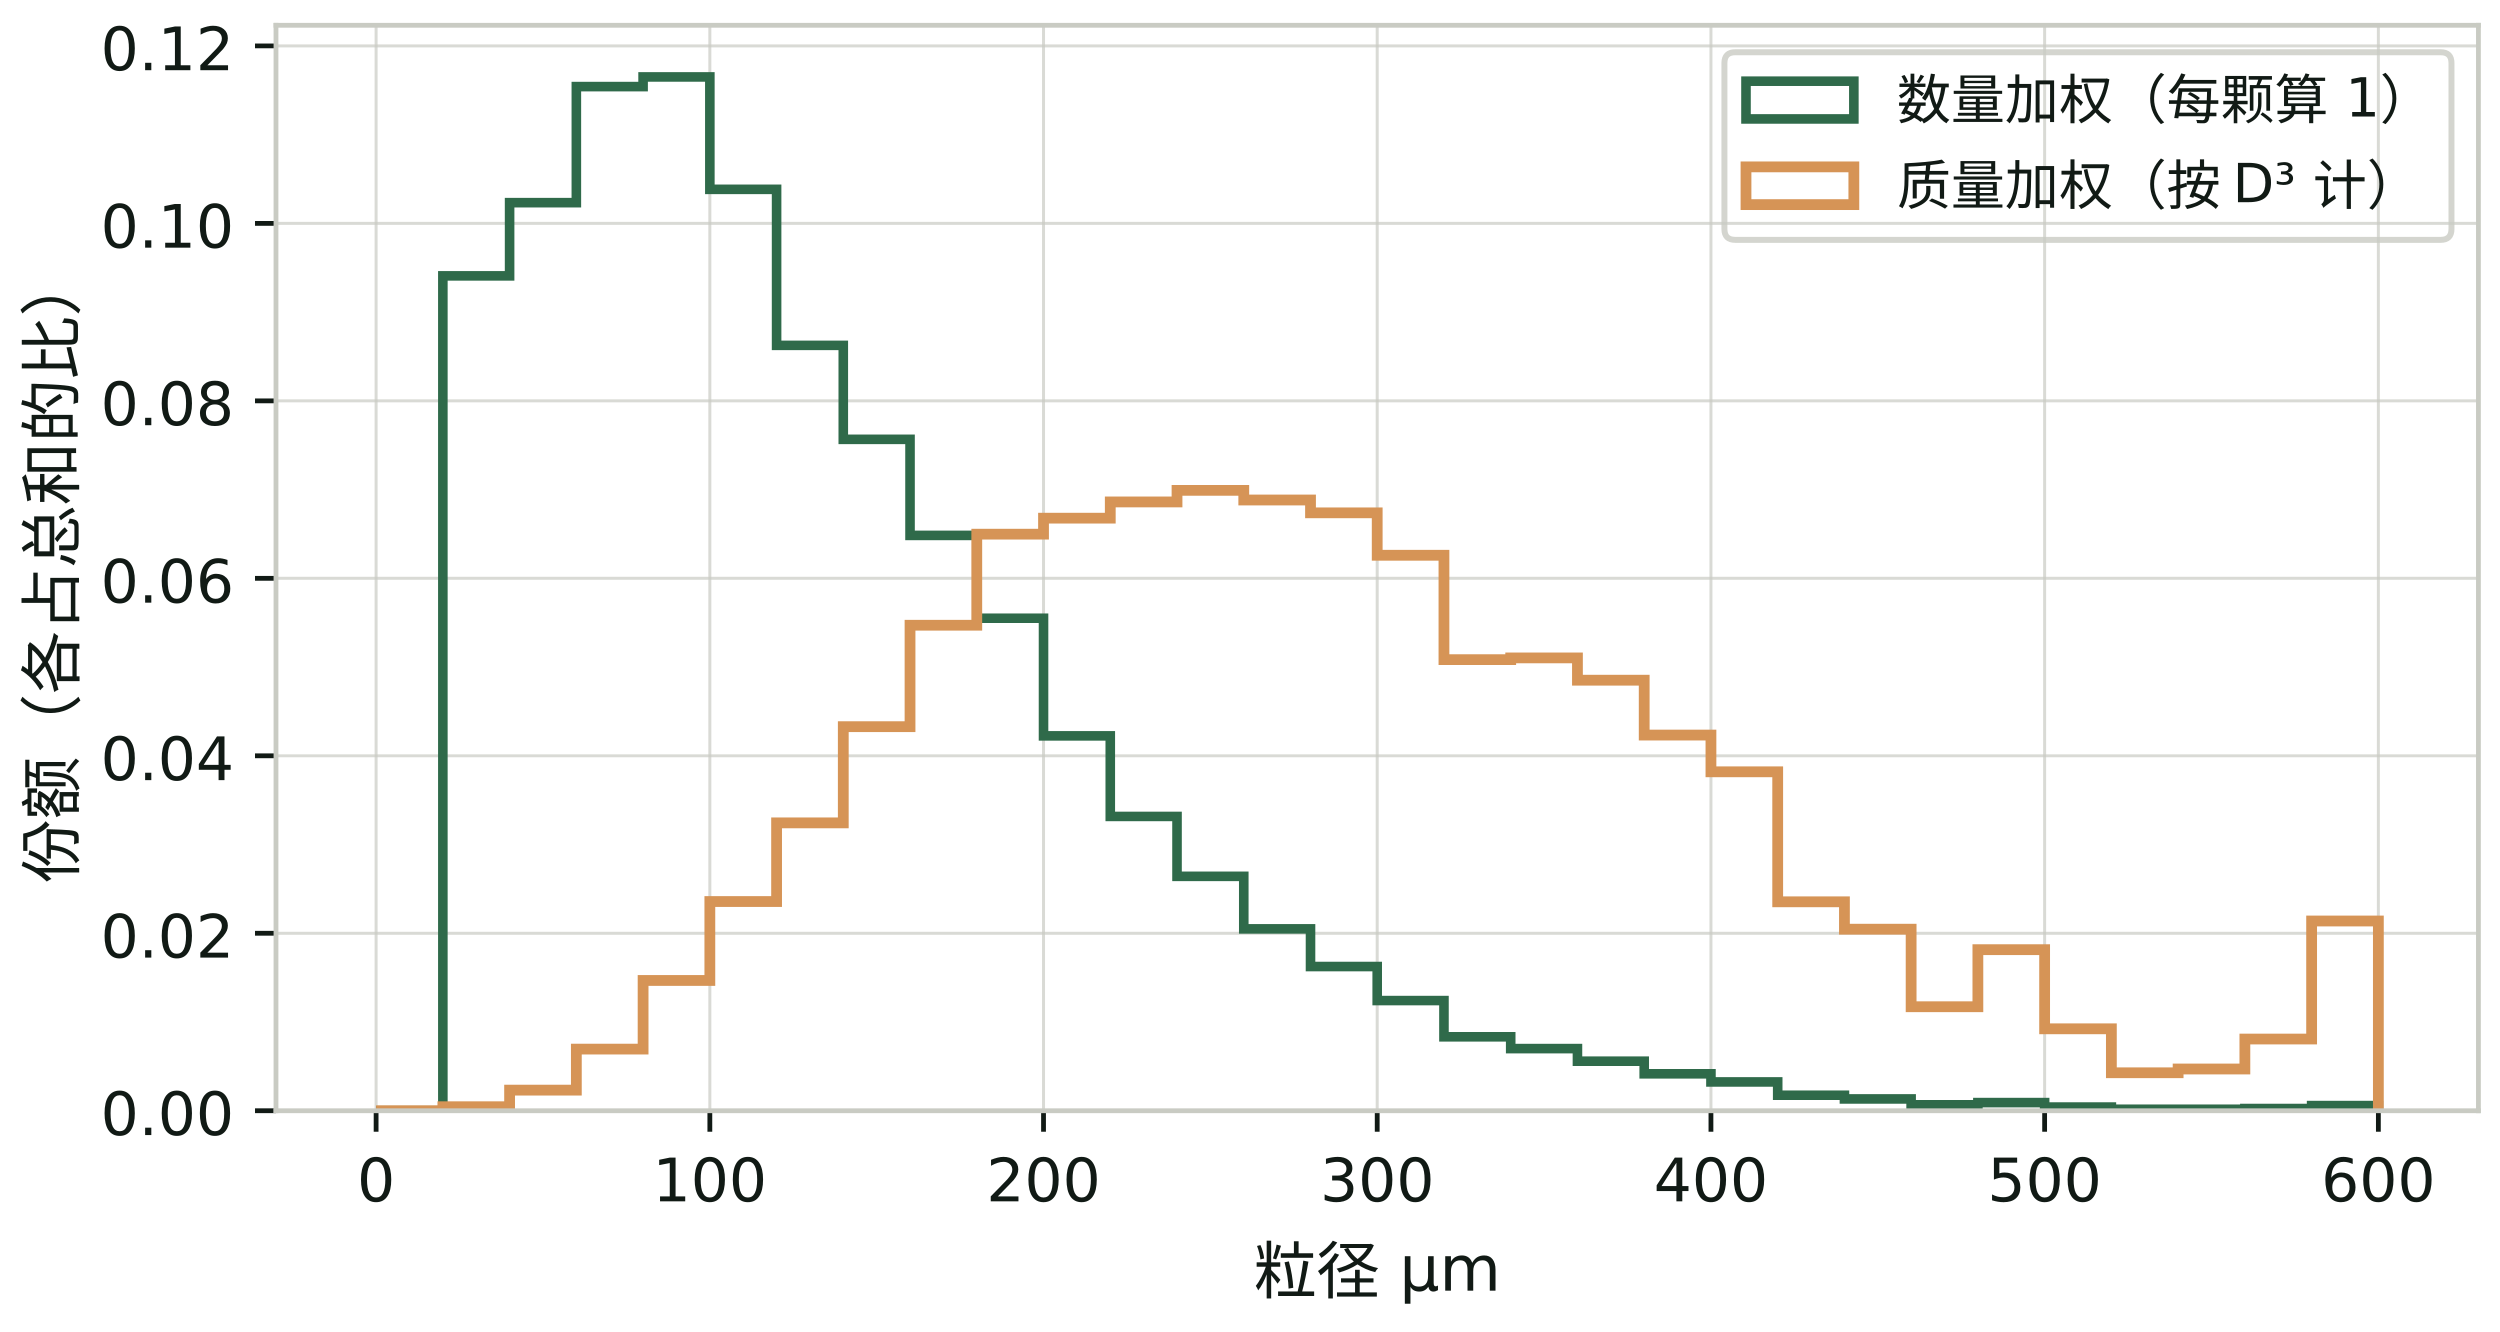
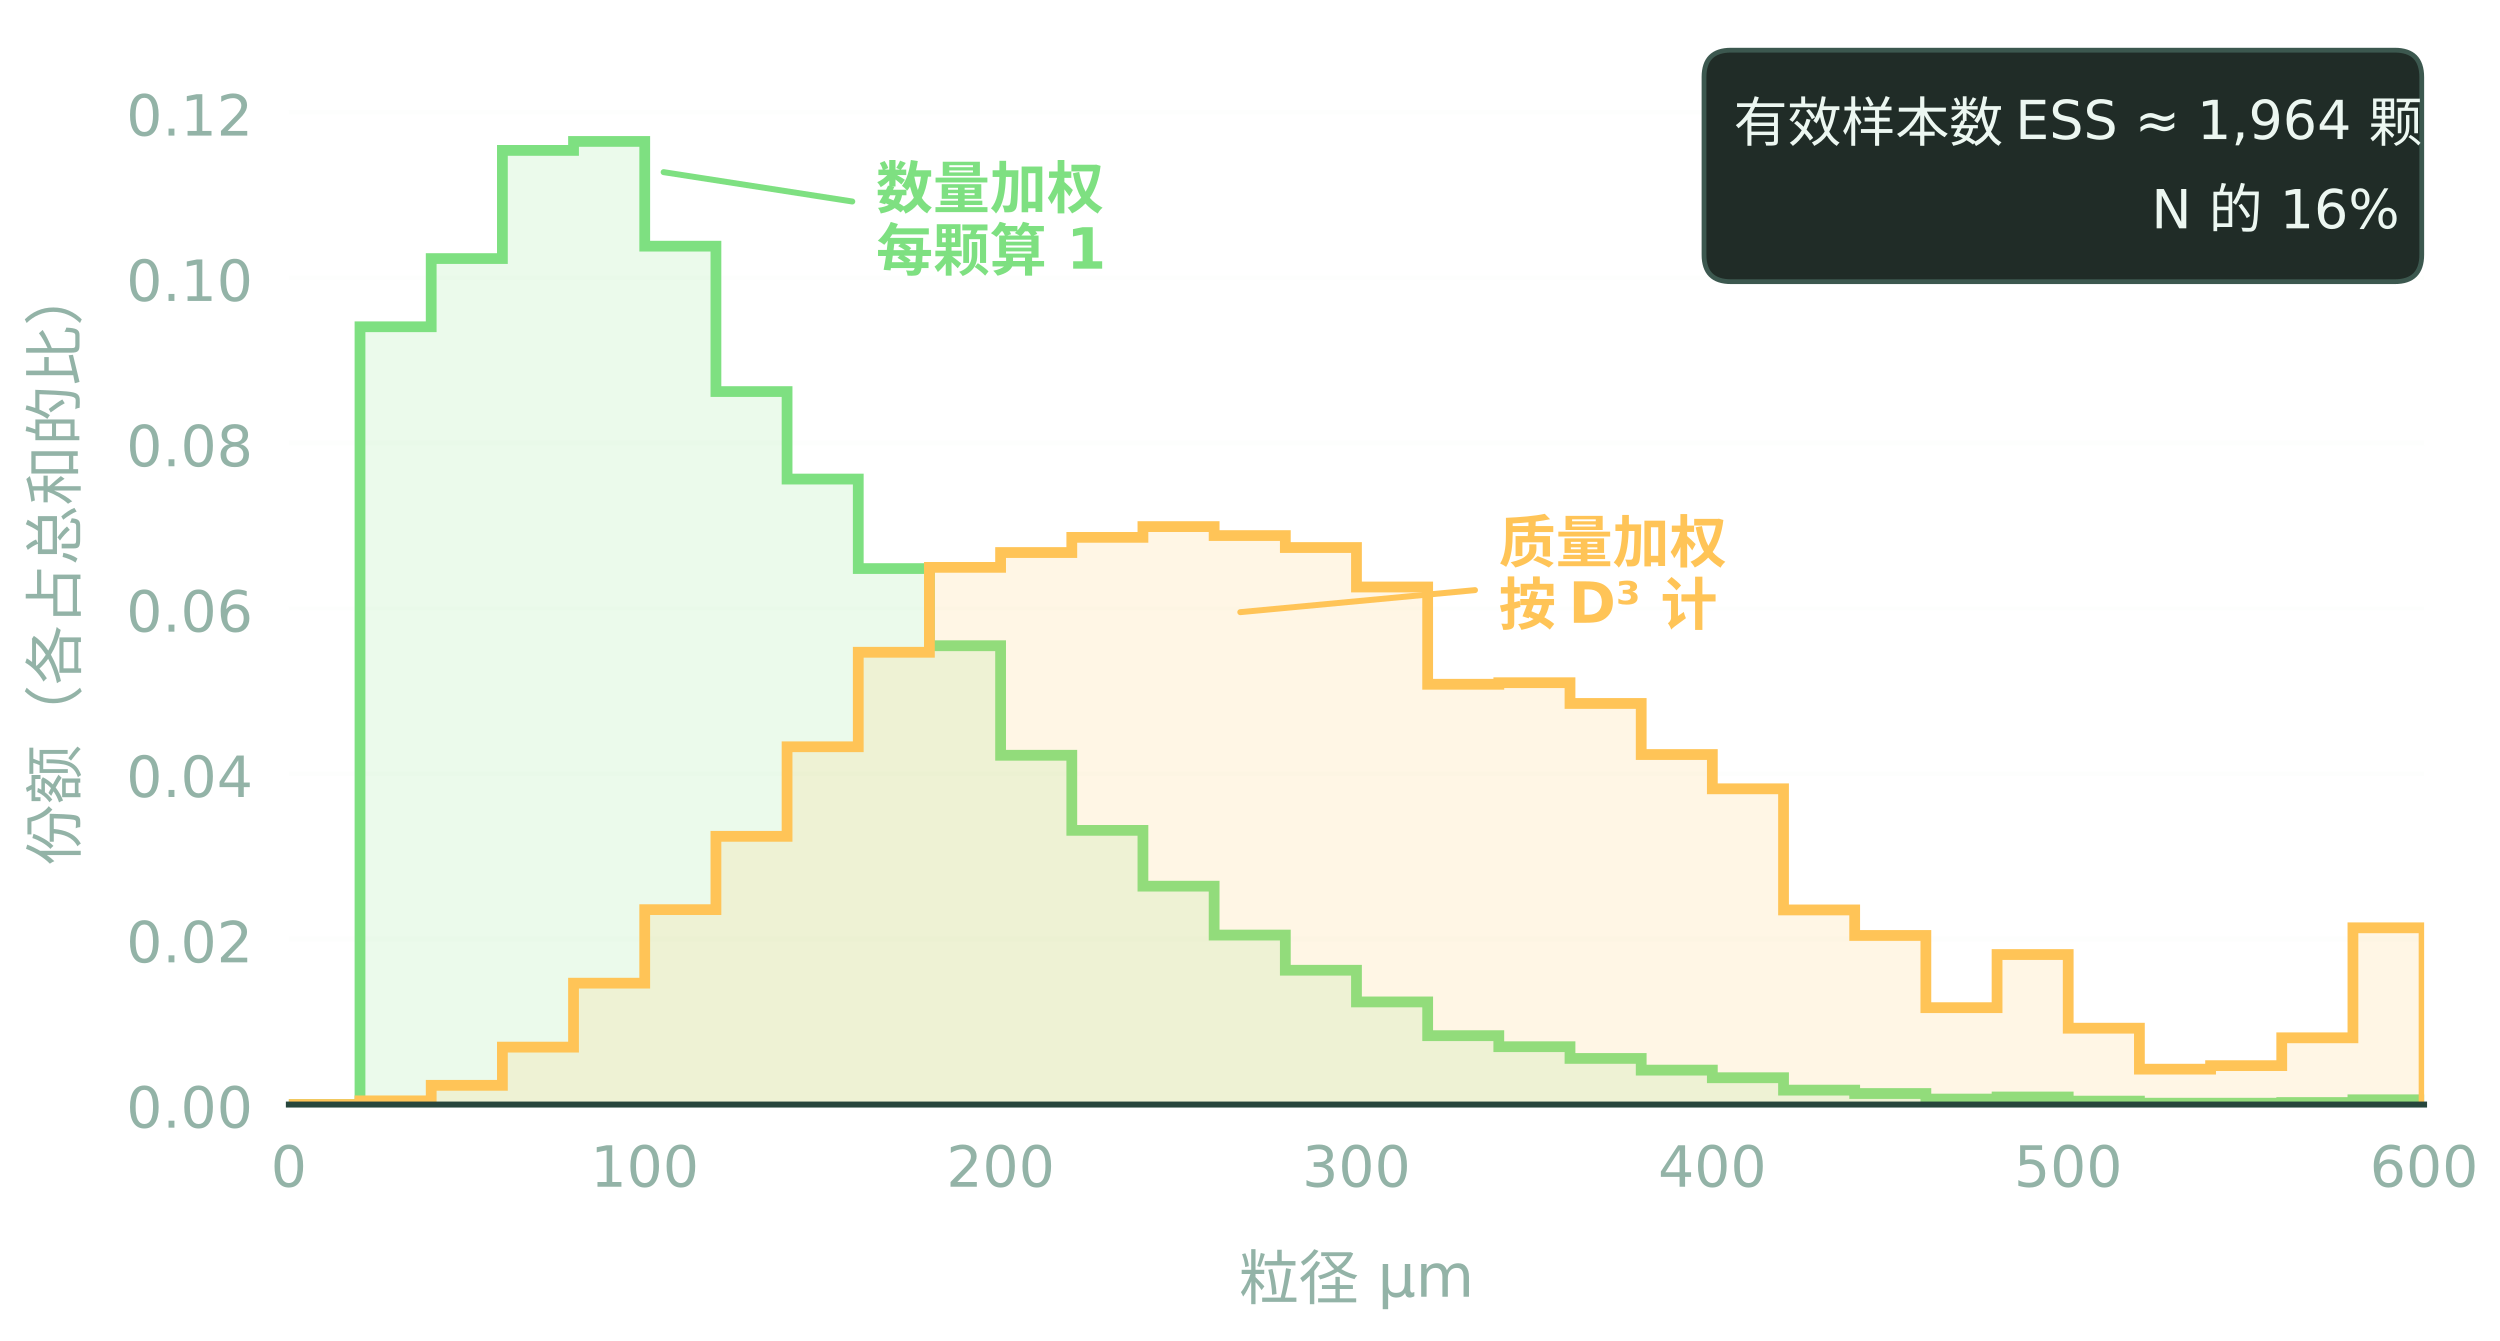
- <svg xmlns="http://www.w3.org/2000/svg" xmlns:xlink="http://www.w3.org/1999/xlink" width="417.24pt" height="222.14pt" viewBox="0 0 417.24 222.14" version="1.1">
+ <svg xmlns="http://www.w3.org/2000/svg" width="417.5pt" height="223.86pt" viewBox="0 0 417.5 223.86" version="1.1">
  <defs>
    <style type="text/css">*{stroke-linejoin: round; stroke-linecap: butt}</style>
  </defs>
  <g id="figure_1">
    <g id="patch_1">
-       <path d="M 0 222.14 L 417.24 222.14 L 417.24 -0 L 0 -0 L 0 222.14 z " style="fill: none" />
+       <path d="M -0 223.86 L 417.5 223.86 L 417.5 0 L -0 0 L -0 223.86 z " style="fill: none" />
    </g>
    <g id="axes_1">
      <g id="patch_2">
-         <path d="M 46.06 185.38 L 413.64 185.38 L 413.64 4.22 L 46.06 4.22 L 46.06 185.38 z " style="fill: none" />
+         <path d="M 48.24 184.46 L 404.82 184.46 L 404.82 4.32 L 48.24 4.32 L 48.24 184.46 z " style="fill: none" />
      </g>
      <g id="matplotlib.axis_1">
        <g id="xtick_1">
-           <g id="line2d_1">
-             <path d="M 62.77 185.38 L 62.77 4.22 " clip-path="url(#pe1b4de43bd)" style="fill: none; stroke: #c9cbc3; stroke-opacity: 0.7; stroke-width: 0.5; stroke-linecap: square" />
-           </g>
-           <g id="line2d_2">
-             <defs>
-               <path id="mc9c8abf2b2" d="M 0 0 L 0 3.5 " style="stroke: #111a15; stroke-width: 0.8" />
-             </defs>
-             <g>
-               <use xlink:href="#mc9c8abf2b2" x="62.77" y="185.38" style="fill: #111a15; stroke: #111a15; stroke-width: 0.8" />
-             </g>
-           </g>
+           <g id="line2d_1" />
          <g id="text_1">
-             <text style="font-size: 10px; font-family: 'Microsoft YaHei', 'SimHei', 'DejaVu Sans', sans-serif; text-anchor: middle; fill: #111a15" x="62.773" y="200.5" transform="rotate(-0 62.77262 200.4998)">0</text>
+             <text style="font-size: 9.5px; font-family: 'Microsoft YaHei', 'SimHei', 'DejaVu Sans', sans-serif; text-anchor: middle; fill: #93b3a7" x="48.239" y="198.178" transform="rotate(-0 48.23855 198.1782)">0</text>
          </g>
        </g>
        <g id="xtick_2">
-           <g id="line2d_3">
-             <path d="M 118.47 185.38 L 118.47 4.22 " clip-path="url(#pe1b4de43bd)" style="fill: none; stroke: #c9cbc3; stroke-opacity: 0.7; stroke-width: 0.5; stroke-linecap: square" />
-           </g>
-           <g id="line2d_4">
-             <g>
-               <use xlink:href="#mc9c8abf2b2" x="118.47" y="185.38" style="fill: #111a15; stroke: #111a15; stroke-width: 0.8" />
-             </g>
-           </g>
+           <g id="line2d_2" />
          <g id="text_2">
-             <text style="font-size: 10px; font-family: 'Microsoft YaHei', 'SimHei', 'DejaVu Sans', sans-serif; text-anchor: middle; fill: #111a15" x="118.466" y="200.5" transform="rotate(-0 118.4664 200.4998)">100</text>
+             <text style="font-size: 9.5px; font-family: 'Microsoft YaHei', 'SimHei', 'DejaVu Sans', sans-serif; text-anchor: middle; fill: #93b3a7" x="107.67" y="198.178" transform="rotate(-0 107.6695 198.1782)">100</text>
          </g>
        </g>
        <g id="xtick_3">
-           <g id="line2d_5">
-             <path d="M 174.16 185.38 L 174.16 4.22 " clip-path="url(#pe1b4de43bd)" style="fill: none; stroke: #c9cbc3; stroke-opacity: 0.7; stroke-width: 0.5; stroke-linecap: square" />
-           </g>
-           <g id="line2d_6">
-             <g>
-               <use xlink:href="#mc9c8abf2b2" x="174.16" y="185.38" style="fill: #111a15; stroke: #111a15; stroke-width: 0.8" />
-             </g>
-           </g>
+           <g id="line2d_3" />
          <g id="text_3">
-             <text style="font-size: 10px; font-family: 'Microsoft YaHei', 'SimHei', 'DejaVu Sans', sans-serif; text-anchor: middle; fill: #111a15" x="174.16" y="200.5" transform="rotate(-0 174.1602 200.4998)">200</text>
+             <text style="font-size: 9.5px; font-family: 'Microsoft YaHei', 'SimHei', 'DejaVu Sans', sans-serif; text-anchor: middle; fill: #93b3a7" x="167.1" y="198.178" transform="rotate(-0 167.1005 198.1782)">200</text>
          </g>
        </g>
        <g id="xtick_4">
-           <g id="line2d_7">
-             <path d="M 229.85 185.38 L 229.85 4.22 " clip-path="url(#pe1b4de43bd)" style="fill: none; stroke: #c9cbc3; stroke-opacity: 0.7; stroke-width: 0.5; stroke-linecap: square" />
-           </g>
-           <g id="line2d_8">
-             <g>
-               <use xlink:href="#mc9c8abf2b2" x="229.85" y="185.38" style="fill: #111a15; stroke: #111a15; stroke-width: 0.8" />
-             </g>
-           </g>
+           <g id="line2d_4" />
          <g id="text_4">
-             <text style="font-size: 10px; font-family: 'Microsoft YaHei', 'SimHei', 'DejaVu Sans', sans-serif; text-anchor: middle; fill: #111a15" x="229.854" y="200.5" transform="rotate(-0 229.854 200.4998)">300</text>
+             <text style="font-size: 9.5px; font-family: 'Microsoft YaHei', 'SimHei', 'DejaVu Sans', sans-serif; text-anchor: middle; fill: #93b3a7" x="226.531" y="198.178" transform="rotate(-0 226.5314 198.1782)">300</text>
          </g>
        </g>
        <g id="xtick_5">
-           <g id="line2d_9">
-             <path d="M 285.55 185.38 L 285.55 4.22 " clip-path="url(#pe1b4de43bd)" style="fill: none; stroke: #c9cbc3; stroke-opacity: 0.7; stroke-width: 0.5; stroke-linecap: square" />
-           </g>
-           <g id="line2d_10">
-             <g>
-               <use xlink:href="#mc9c8abf2b2" x="285.55" y="185.38" style="fill: #111a15; stroke: #111a15; stroke-width: 0.8" />
-             </g>
-           </g>
+           <g id="line2d_5" />
          <g id="text_5">
-             <text style="font-size: 10px; font-family: 'Microsoft YaHei', 'SimHei', 'DejaVu Sans', sans-serif; text-anchor: middle; fill: #111a15" x="285.548" y="200.5" transform="rotate(-0 285.5478 200.4998)">400</text>
+             <text style="font-size: 9.5px; font-family: 'Microsoft YaHei', 'SimHei', 'DejaVu Sans', sans-serif; text-anchor: middle; fill: #93b3a7" x="285.962" y="198.178" transform="rotate(-0 285.9624 198.1782)">400</text>
          </g>
        </g>
        <g id="xtick_6">
-           <g id="line2d_11">
-             <path d="M 341.24 185.38 L 341.24 4.22 " clip-path="url(#pe1b4de43bd)" style="fill: none; stroke: #c9cbc3; stroke-opacity: 0.7; stroke-width: 0.5; stroke-linecap: square" />
-           </g>
-           <g id="line2d_12">
-             <g>
-               <use xlink:href="#mc9c8abf2b2" x="341.24" y="185.38" style="fill: #111a15; stroke: #111a15; stroke-width: 0.8" />
-             </g>
-           </g>
+           <g id="line2d_6" />
          <g id="text_6">
-             <text style="font-size: 10px; font-family: 'Microsoft YaHei', 'SimHei', 'DejaVu Sans', sans-serif; text-anchor: middle; fill: #111a15" x="341.242" y="200.5" transform="rotate(-0 341.2416 200.4998)">500</text>
+             <text style="font-size: 9.5px; font-family: 'Microsoft YaHei', 'SimHei', 'DejaVu Sans', sans-serif; text-anchor: middle; fill: #93b3a7" x="345.393" y="198.178" transform="rotate(-0 345.3933 198.1782)">500</text>
          </g>
        </g>
        <g id="xtick_7">
-           <g id="line2d_13">
-             <path d="M 396.94 185.38 L 396.94 4.22 " clip-path="url(#pe1b4de43bd)" style="fill: none; stroke: #c9cbc3; stroke-opacity: 0.7; stroke-width: 0.5; stroke-linecap: square" />
-           </g>
-           <g id="line2d_14">
-             <g>
-               <use xlink:href="#mc9c8abf2b2" x="396.94" y="185.38" style="fill: #111a15; stroke: #111a15; stroke-width: 0.8" />
-             </g>
-           </g>
+           <g id="line2d_7" />
          <g id="text_7">
-             <text style="font-size: 10px; font-family: 'Microsoft YaHei', 'SimHei', 'DejaVu Sans', sans-serif; text-anchor: middle; fill: #111a15" x="396.935" y="200.5" transform="rotate(-0 396.9355 200.4998)">600</text>
+             <text style="font-size: 9.5px; font-family: 'Microsoft YaHei', 'SimHei', 'DejaVu Sans', sans-serif; text-anchor: middle; fill: #93b3a7" x="404.824" y="198.178" transform="rotate(-0 404.8243 198.1782)">600</text>
          </g>
        </g>
        <g id="text_8">
-           <text style="font-size: 10.5px; font-family: 'Microsoft YaHei', 'SimHei', 'DejaVu Sans', sans-serif; text-anchor: middle; fill: #111a15" x="229.854" y="215.879" transform="rotate(-0 229.854 215.8786)">粒径 µm</text>
+           <text style="font-size: 10px; font-family: 'Microsoft YaHei', 'SimHei', 'DejaVu Sans', sans-serif; text-anchor: middle; fill: #93b3a7" x="226.531" y="217.009" transform="rotate(-0 226.5314 217.0091)">粒径 µm</text>
        </g>
      </g>
      <g id="matplotlib.axis_2">
        <g id="ytick_1">
-           <g id="line2d_15">
-             <path d="M 46.06 185.38 L 413.64 185.38 " clip-path="url(#pe1b4de43bd)" style="fill: none; stroke: #c9cbc3; stroke-opacity: 0.7; stroke-width: 0.5; stroke-linecap: square" />
+           <g id="line2d_8">
+             <path d="M 48.24 184.46 L 404.82 184.46 " clip-path="url(#p2b2c388ab6)" style="fill: none; stroke: #ecf7f1; stroke-opacity: 0.09; stroke-width: 0.8; stroke-linecap: round" />
          </g>
-           <g id="line2d_16">
-             <defs>
-               <path id="m79f92989b8" d="M 0 0 L -3.5 0 " style="stroke: #111a15; stroke-width: 0.8" />
-             </defs>
-             <g>
-               <use xlink:href="#m79f92989b8" x="46.06" y="185.38" style="fill: #111a15; stroke: #111a15; stroke-width: 0.8" />
-             </g>
-           </g>
+           <g id="line2d_9" />
          <g id="text_9">
-             <text style="font-size: 10px; font-family: 'Microsoft YaHei', 'SimHei', 'DejaVu Sans', sans-serif; text-anchor: end; fill: #111a15" x="39.064" y="189.44" transform="rotate(-0 39.06448 189.4398)">0.00</text>
+             <text style="font-size: 9.5px; font-family: 'Microsoft YaHei', 'SimHei', 'DejaVu Sans', sans-serif; text-anchor: end; fill: #93b3a7" x="42.239" y="188.321" transform="rotate(-0 42.23855 188.3212)">0.00</text>
          </g>
        </g>
        <g id="ytick_2">
-           <g id="line2d_17">
-             <path d="M 46.06 155.76 L 413.64 155.76 " clip-path="url(#pe1b4de43bd)" style="fill: none; stroke: #c9cbc3; stroke-opacity: 0.7; stroke-width: 0.5; stroke-linecap: square" />
+           <g id="line2d_10">
+             <path d="M 48.24 156.85 L 404.82 156.85 " clip-path="url(#p2b2c388ab6)" style="fill: none; stroke: #ecf7f1; stroke-opacity: 0.09; stroke-width: 0.8; stroke-linecap: round" />
          </g>
-           <g id="line2d_18">
-             <g>
-               <use xlink:href="#m79f92989b8" x="46.06" y="155.76" style="fill: #111a15; stroke: #111a15; stroke-width: 0.8" />
-             </g>
-           </g>
+           <g id="line2d_11" />
          <g id="text_10">
-             <text style="font-size: 10px; font-family: 'Microsoft YaHei', 'SimHei', 'DejaVu Sans', sans-serif; text-anchor: end; fill: #111a15" x="39.064" y="159.82" transform="rotate(-0 39.06448 159.8198)">0.02</text>
+             <text style="font-size: 9.5px; font-family: 'Microsoft YaHei', 'SimHei', 'DejaVu Sans', sans-serif; text-anchor: end; fill: #93b3a7" x="42.239" y="160.709" transform="rotate(-0 42.23855 160.7087)">0.02</text>
          </g>
        </g>
        <g id="ytick_3">
-           <g id="line2d_19">
-             <path d="M 46.06 126.14 L 413.64 126.14 " clip-path="url(#pe1b4de43bd)" style="fill: none; stroke: #c9cbc3; stroke-opacity: 0.7; stroke-width: 0.5; stroke-linecap: square" />
+           <g id="line2d_12">
+             <path d="M 48.24 129.24 L 404.82 129.24 " clip-path="url(#p2b2c388ab6)" style="fill: none; stroke: #ecf7f1; stroke-opacity: 0.09; stroke-width: 0.8; stroke-linecap: round" />
          </g>
-           <g id="line2d_20">
-             <g>
-               <use xlink:href="#m79f92989b8" x="46.06" y="126.14" style="fill: #111a15; stroke: #111a15; stroke-width: 0.8" />
-             </g>
-           </g>
+           <g id="line2d_13" />
          <g id="text_11">
-             <text style="font-size: 10px; font-family: 'Microsoft YaHei', 'SimHei', 'DejaVu Sans', sans-serif; text-anchor: end; fill: #111a15" x="39.064" y="130.2" transform="rotate(-0 39.06448 130.1999)">0.04</text>
+             <text style="font-size: 9.5px; font-family: 'Microsoft YaHei', 'SimHei', 'DejaVu Sans', sans-serif; text-anchor: end; fill: #93b3a7" x="42.239" y="133.096" transform="rotate(-0 42.23855 133.0961)">0.04</text>
          </g>
        </g>
        <g id="ytick_4">
-           <g id="line2d_21">
-             <path d="M 46.06 96.52 L 413.64 96.52 " clip-path="url(#pe1b4de43bd)" style="fill: none; stroke: #c9cbc3; stroke-opacity: 0.7; stroke-width: 0.5; stroke-linecap: square" />
+           <g id="line2d_14">
+             <path d="M 48.24 101.63 L 404.82 101.63 " clip-path="url(#p2b2c388ab6)" style="fill: none; stroke: #ecf7f1; stroke-opacity: 0.09; stroke-width: 0.8; stroke-linecap: round" />
          </g>
-           <g id="line2d_22">
-             <g>
-               <use xlink:href="#m79f92989b8" x="46.06" y="96.52" style="fill: #111a15; stroke: #111a15; stroke-width: 0.8" />
-             </g>
-           </g>
+           <g id="line2d_15" />
          <g id="text_12">
-             <text style="font-size: 10px; font-family: 'Microsoft YaHei', 'SimHei', 'DejaVu Sans', sans-serif; text-anchor: end; fill: #111a15" x="39.064" y="100.58" transform="rotate(-0 39.06448 100.5799)">0.06</text>
+             <text style="font-size: 9.5px; font-family: 'Microsoft YaHei', 'SimHei', 'DejaVu Sans', sans-serif; text-anchor: end; fill: #93b3a7" x="42.239" y="105.484" transform="rotate(-0 42.23855 105.4836)">0.06</text>
          </g>
        </g>
        <g id="ytick_5">
-           <g id="line2d_23">
-             <path d="M 46.06 66.9 L 413.64 66.9 " clip-path="url(#pe1b4de43bd)" style="fill: none; stroke: #c9cbc3; stroke-opacity: 0.7; stroke-width: 0.5; stroke-linecap: square" />
+           <g id="line2d_16">
+             <path d="M 48.24 74.01 L 404.82 74.01 " clip-path="url(#p2b2c388ab6)" style="fill: none; stroke: #ecf7f1; stroke-opacity: 0.09; stroke-width: 0.8; stroke-linecap: round" />
          </g>
-           <g id="line2d_24">
-             <g>
-               <use xlink:href="#m79f92989b8" x="46.06" y="66.9" style="fill: #111a15; stroke: #111a15; stroke-width: 0.8" />
-             </g>
-           </g>
+           <g id="line2d_17" />
          <g id="text_13">
-             <text style="font-size: 10px; font-family: 'Microsoft YaHei', 'SimHei', 'DejaVu Sans', sans-serif; text-anchor: end; fill: #111a15" x="39.064" y="70.96" transform="rotate(-0 39.06448 70.96)">0.08</text>
+             <text style="font-size: 9.5px; font-family: 'Microsoft YaHei', 'SimHei', 'DejaVu Sans', sans-serif; text-anchor: end; fill: #93b3a7" x="42.239" y="77.871" transform="rotate(-0 42.23855 77.87107)">0.08</text>
          </g>
        </g>
        <g id="ytick_6">
-           <g id="line2d_25">
-             <path d="M 46.06 37.28 L 413.64 37.28 " clip-path="url(#pe1b4de43bd)" style="fill: none; stroke: #c9cbc3; stroke-opacity: 0.7; stroke-width: 0.5; stroke-linecap: square" />
+           <g id="line2d_18">
+             <path d="M 48.24 46.4 L 404.82 46.4 " clip-path="url(#p2b2c388ab6)" style="fill: none; stroke: #ecf7f1; stroke-opacity: 0.09; stroke-width: 0.8; stroke-linecap: round" />
          </g>
-           <g id="line2d_26">
-             <g>
-               <use xlink:href="#m79f92989b8" x="46.06" y="37.28" style="fill: #111a15; stroke: #111a15; stroke-width: 0.8" />
-             </g>
-           </g>
+           <g id="line2d_19" />
          <g id="text_14">
-             <text style="font-size: 10px; font-family: 'Microsoft YaHei', 'SimHei', 'DejaVu Sans', sans-serif; text-anchor: end; fill: #111a15" x="39.064" y="41.34" transform="rotate(-0 39.06448 41.34006)">0.10</text>
+             <text style="font-size: 9.5px; font-family: 'Microsoft YaHei', 'SimHei', 'DejaVu Sans', sans-serif; text-anchor: end; fill: #93b3a7" x="42.239" y="50.259" transform="rotate(-0 42.23855 50.25855)">0.10</text>
          </g>
        </g>
        <g id="ytick_7">
-           <g id="line2d_27">
-             <path d="M 46.06 7.66 L 413.64 7.66 " clip-path="url(#pe1b4de43bd)" style="fill: none; stroke: #c9cbc3; stroke-opacity: 0.7; stroke-width: 0.5; stroke-linecap: square" />
+           <g id="line2d_20">
+             <path d="M 48.24 18.79 L 404.82 18.79 " clip-path="url(#p2b2c388ab6)" style="fill: none; stroke: #ecf7f1; stroke-opacity: 0.09; stroke-width: 0.8; stroke-linecap: round" />
          </g>
-           <g id="line2d_28">
-             <g>
-               <use xlink:href="#m79f92989b8" x="46.06" y="7.66" style="fill: #111a15; stroke: #111a15; stroke-width: 0.8" />
-             </g>
-           </g>
+           <g id="line2d_21" />
          <g id="text_15">
-             <text style="font-size: 10px; font-family: 'Microsoft YaHei', 'SimHei', 'DejaVu Sans', sans-serif; text-anchor: end; fill: #111a15" x="39.064" y="11.72" transform="rotate(-0 39.06448 11.72012)">0.12</text>
+             <text style="font-size: 9.5px; font-family: 'Microsoft YaHei', 'SimHei', 'DejaVu Sans', sans-serif; text-anchor: end; fill: #93b3a7" x="42.239" y="22.646" transform="rotate(-0 42.23855 22.64602)">0.12</text>
          </g>
        </g>
        <g id="text_16">
-           <text style="font-size: 10.5px; font-family: 'Microsoft YaHei', 'SimHei', 'DejaVu Sans', sans-serif; text-anchor: middle; fill: #111a15" x="12.404" y="94.798" transform="rotate(-90 12.40359 94.79822)">份额（各占总和的比）</text>
+           <text style="font-size: 10px; font-family: 'Microsoft YaHei', 'SimHei', 'DejaVu Sans', sans-serif; text-anchor: middle; fill: #93b3a7" x="12.704" y="94.392" transform="rotate(-90 12.70438 94.39206)">份额（各占总和的比）</text>
        </g>
      </g>
      <g id="patch_3">
-         <path d="M 62.77 185.38 L 62.77 185.38 L 73.91 185.38 L 73.91 46.04 L 85.05 46.04 L 85.05 33.82 L 96.19 33.82 L 96.19 14.45 L 107.33 14.45 L 107.33 12.84 L 118.47 12.84 L 118.47 31.6 L 129.61 31.6 L 129.61 57.64 L 140.74 57.64 L 140.74 73.32 L 151.88 73.32 L 151.88 89.36 L 163.02 89.36 L 163.02 103.18 L 174.16 103.18 L 174.16 122.81 L 185.3 122.81 L 185.3 136.26 L 196.44 136.26 L 196.44 146.26 L 207.58 146.26 L 207.58 155.02 L 218.72 155.02 L 218.72 161.31 L 229.85 161.31 L 229.85 166.99 L 240.99 166.99 L 240.99 173.04 L 252.13 173.04 L 252.13 175.01 L 263.27 175.01 L 263.27 177.11 L 274.41 177.11 L 274.41 179.21 L 285.55 179.21 L 285.55 180.57 L 296.69 180.57 L 296.69 182.79 L 307.83 182.79 L 307.83 183.41 L 318.96 183.41 L 318.96 184.39 L 330.1 184.39 L 330.1 184.02 L 341.24 184.02 L 341.24 184.76 L 352.38 184.76 L 352.38 185.13 L 363.52 185.13 L 363.52 185.13 L 374.66 185.13 L 374.66 185.01 L 385.8 185.01 L 385.8 184.52 L 396.94 184.52 L 396.94 185.38 " clip-path="url(#pe1b4de43bd)" style="fill: none; stroke: #2f6a4a; stroke-width: 1.6; stroke-linejoin: miter" />
+         <path d="M 48.24 184.46 L 48.24 184.46 L 60.12 184.46 L 60.12 54.57 L 72.01 54.57 L 72.01 43.18 L 83.9 43.18 L 83.9 25.12 L 95.78 25.12 L 95.78 23.62 L 107.67 23.62 L 107.67 41.11 L 119.56 41.11 L 119.56 65.39 L 131.44 65.39 L 131.44 80 L 143.33 80 L 143.33 94.95 L 155.21 94.95 L 155.21 107.84 L 167.1 107.84 L 167.1 126.13 L 178.99 126.13 L 178.99 138.67 L 190.87 138.67 L 190.87 147.99 L 202.76 147.99 L 202.76 156.16 L 214.65 156.16 L 214.65 162.03 L 226.53 162.03 L 226.53 167.32 L 238.42 167.32 L 238.42 172.96 L 250.3 172.96 L 250.3 174.8 L 262.19 174.8 L 262.19 176.76 L 274.08 176.76 L 274.08 178.71 L 285.96 178.71 L 285.96 179.98 L 297.85 179.98 L 297.85 182.05 L 309.73 182.05 L 309.73 182.62 L 321.62 182.62 L 321.62 183.54 L 333.51 183.54 L 333.51 183.2 L 345.39 183.2 L 345.39 183.89 L 357.28 183.89 L 357.28 184.23 L 369.17 184.23 L 369.17 184.23 L 381.05 184.23 L 381.05 184.12 L 392.94 184.12 L 392.94 183.66 L 404.82 183.66 L 404.82 184.46 " clip-path="url(#p2b2c388ab6)" style="fill: #7ee081; opacity: 0.16" />
      </g>
      <g id="patch_4">
-         <path d="M 62.77 185.38 L 62.77 185.38 L 73.91 185.38 L 73.91 184.71 L 85.05 184.71 L 85.05 181.94 L 96.19 181.94 L 96.19 175.09 L 107.33 175.09 L 107.33 163.64 L 118.47 163.64 L 118.47 150.46 L 129.61 150.46 L 129.61 137.33 L 140.74 137.33 L 140.74 121.28 L 151.88 121.28 L 151.88 104.35 L 163.02 104.35 L 163.02 89.15 L 174.16 89.15 L 174.16 86.48 L 185.3 86.48 L 185.3 83.77 L 196.44 83.77 L 196.44 81.84 L 207.58 81.84 L 207.58 83.45 L 218.72 83.45 L 218.72 85.59 L 229.85 85.59 L 229.85 92.67 L 240.99 92.67 L 240.99 110.09 L 252.13 110.09 L 252.13 109.8 L 263.27 109.8 L 263.27 113.52 L 274.41 113.52 L 274.41 122.68 L 285.55 122.68 L 285.55 128.81 L 296.69 128.81 L 296.69 150.51 L 307.83 150.51 L 307.83 155.08 L 318.96 155.08 L 318.96 168.02 L 330.1 168.02 L 330.1 158.5 L 341.24 158.5 L 341.24 171.7 L 352.38 171.7 L 352.38 179.04 L 363.52 179.04 L 363.52 178.41 L 374.66 178.41 L 374.66 173.41 L 385.8 173.41 L 385.8 153.71 L 396.94 153.71 L 396.94 185.38 " clip-path="url(#pe1b4de43bd)" style="fill: none; stroke: #d69456; stroke-width: 1.8; stroke-linejoin: miter" />
+         <path d="M 48.24 184.46 L 48.24 184.46 L 60.12 184.46 L 60.12 54.57 L 72.01 54.57 L 72.01 43.18 L 83.9 43.18 L 83.9 25.12 L 95.78 25.12 L 95.78 23.62 L 107.67 23.62 L 107.67 41.11 L 119.56 41.11 L 119.56 65.39 L 131.44 65.39 L 131.44 80 L 143.33 80 L 143.33 94.95 L 155.21 94.95 L 155.21 107.84 L 167.1 107.84 L 167.1 126.13 L 178.99 126.13 L 178.99 138.67 L 190.87 138.67 L 190.87 147.99 L 202.76 147.99 L 202.76 156.16 L 214.65 156.16 L 214.65 162.03 L 226.53 162.03 L 226.53 167.32 L 238.42 167.32 L 238.42 172.96 L 250.3 172.96 L 250.3 174.8 L 262.19 174.8 L 262.19 176.76 L 274.08 176.76 L 274.08 178.71 L 285.96 178.71 L 285.96 179.98 L 297.85 179.98 L 297.85 182.05 L 309.73 182.05 L 309.73 182.62 L 321.62 182.62 L 321.62 183.54 L 333.51 183.54 L 333.51 183.2 L 345.39 183.2 L 345.39 183.89 L 357.28 183.89 L 357.28 184.23 L 369.17 184.23 L 369.17 184.23 L 381.05 184.23 L 381.05 184.12 L 392.94 184.12 L 392.94 183.66 L 404.82 183.66 L 404.82 184.46 " clip-path="url(#p2b2c388ab6)" style="fill: none; stroke: #7ee081; stroke-width: 1.8; stroke-linejoin: miter" />
      </g>
      <g id="patch_5">
-         <path d="M 46.06 185.38 L 46.06 4.22 " style="fill: none; stroke: #c9cbc3; stroke-width: 0.8; stroke-linejoin: miter; stroke-linecap: square" />
+         <path d="M 48.24 184.46 L 48.24 184.46 L 60.12 184.46 L 60.12 183.84 L 72.01 183.84 L 72.01 181.25 L 83.9 181.25 L 83.9 174.87 L 95.78 174.87 L 95.78 164.19 L 107.67 164.19 L 107.67 151.91 L 119.56 151.91 L 119.56 139.67 L 131.44 139.67 L 131.44 124.71 L 143.33 124.71 L 143.33 108.93 L 155.21 108.93 L 155.21 94.75 L 167.1 94.75 L 167.1 92.27 L 178.99 92.27 L 178.99 89.74 L 190.87 89.74 L 190.87 87.94 L 202.76 87.94 L 202.76 89.44 L 214.65 89.44 L 214.65 91.44 L 226.53 91.44 L 226.53 98.03 L 238.42 98.03 L 238.42 114.27 L 250.3 114.27 L 250.3 114.01 L 262.19 114.01 L 262.19 117.48 L 274.08 117.48 L 274.08 126.01 L 285.96 126.01 L 285.96 131.73 L 297.85 131.73 L 297.85 151.96 L 309.73 151.96 L 309.73 156.22 L 321.62 156.22 L 321.62 168.28 L 333.51 168.28 L 333.51 159.41 L 345.39 159.41 L 345.39 171.71 L 357.28 171.71 L 357.28 178.55 L 369.17 178.55 L 369.17 177.96 L 381.05 177.96 L 381.05 173.31 L 392.94 173.31 L 392.94 154.94 L 404.82 154.94 L 404.82 184.46 " clip-path="url(#p2b2c388ab6)" style="fill: #ffc457; opacity: 0.16" />
      </g>
      <g id="patch_6">
-         <path d="M 413.64 185.38 L 413.64 4.22 " style="fill: none; stroke: #c9cbc3; stroke-width: 0.8; stroke-linejoin: miter; stroke-linecap: square" />
+         <path d="M 48.24 184.46 L 48.24 184.46 L 60.12 184.46 L 60.12 183.84 L 72.01 183.84 L 72.01 181.25 L 83.9 181.25 L 83.9 174.87 L 95.78 174.87 L 95.78 164.19 L 107.67 164.19 L 107.67 151.91 L 119.56 151.91 L 119.56 139.67 L 131.44 139.67 L 131.44 124.71 L 143.33 124.71 L 143.33 108.93 L 155.21 108.93 L 155.21 94.75 L 167.1 94.75 L 167.1 92.27 L 178.99 92.27 L 178.99 89.74 L 190.87 89.74 L 190.87 87.94 L 202.76 87.94 L 202.76 89.44 L 214.65 89.44 L 214.65 91.44 L 226.53 91.44 L 226.53 98.03 L 238.42 98.03 L 238.42 114.27 L 250.3 114.27 L 250.3 114.01 L 262.19 114.01 L 262.19 117.48 L 274.08 117.48 L 274.08 126.01 L 285.96 126.01 L 285.96 131.73 L 297.85 131.73 L 297.85 151.96 L 309.73 151.96 L 309.73 156.22 L 321.62 156.22 L 321.62 168.28 L 333.51 168.28 L 333.51 159.41 L 345.39 159.41 L 345.39 171.71 L 357.28 171.71 L 357.28 178.55 L 369.17 178.55 L 369.17 177.96 L 381.05 177.96 L 381.05 173.31 L 392.94 173.31 L 392.94 154.94 L 404.82 154.94 L 404.82 184.46 " clip-path="url(#p2b2c388ab6)" style="fill: none; stroke: #ffc457; stroke-width: 1.8; stroke-linejoin: miter" />
      </g>
      <g id="patch_7">
-         <path d="M 46.06 185.38 L 413.64 185.38 " style="fill: none; stroke: #c9cbc3; stroke-width: 0.8; stroke-linejoin: miter; stroke-linecap: square" />
+         <path d="M 48.24 184.46 L 404.82 184.46 " style="fill: none; stroke: #27463c; stroke-linejoin: miter; stroke-linecap: square" />
      </g>
      <g id="patch_8">
-         <path d="M 46.06 4.22 L 413.64 4.22 " style="fill: none; stroke: #c9cbc3; stroke-width: 0.8; stroke-linejoin: miter; stroke-linecap: square" />
+         <path d="M 142.33 33.65 Q 126.58 31.2 110.83 28.75 " style="fill: none; stroke: #7ee081; stroke-linecap: round" />
      </g>
-       <g id="legend_1">
-         <g id="patch_9">
-           <path d="M 289.6 40.03 L 407.34 40.03 Q 409.14 40.03 409.14 38.23 L 409.14 10.52 Q 409.14 8.72 407.34 8.72 L 289.6 8.72 Q 287.8 8.72 287.8 10.52 L 287.8 38.23 Q 287.8 40.03 289.6 40.03 L 289.6 40.03 z " style="fill: none; opacity: 0.8; stroke: #c9cbc3; stroke-linejoin: miter" />
+       <g id="text_17">
+         <text style="font-weight: 700; font-size: 9.5px; font-family: 'Microsoft YaHei', 'SimHei', 'DejaVu Sans', sans-serif; fill: #7ee081" transform="translate(146.2996 34.79584)">数量加权</text>
+         <text style="font-weight: 700; font-size: 9.5px; font-family: 'Microsoft YaHei', 'SimHei', 'DejaVu Sans', sans-serif; fill: #7ee081" transform="translate(146.2996 45.19092)">每颗算 1</text>
+       </g>
+       <g id="patch_9">
+         <path d="M 246.32 98.55 Q 226.72 100.39 207.13 102.23 " style="fill: none; stroke: #ffc457; stroke-linecap: round" />
+       </g>
+       <g id="text_18">
+         <text style="font-weight: 700; font-size: 9.5px; font-family: 'Microsoft YaHei', 'SimHei', 'DejaVu Sans', sans-serif; fill: #ffc457" transform="translate(250.3038 93.9304)">质量加权</text>
+         <text style="font-weight: 700; font-size: 9.5px; font-family: 'Microsoft YaHei', 'SimHei', 'DejaVu Sans', sans-serif; fill: #ffc457" transform="translate(250.3038 104.3344)">按 D³ 计</text>
+       </g>
+       <g id="text_19">
+         <g id="patch_10">
+           <path d="M 289.07 47.04 L 399.93 47.04 Q 404.43 47.04 404.43 42.54 L 404.43 12.88 Q 404.43 8.38 399.93 8.38 L 289.07 8.38 Q 284.57 8.38 284.57 12.88 L 284.57 42.54 Q 284.57 47.04 289.07 47.04 z " style="fill: #08150f; opacity: 0.9; stroke: #27463c; stroke-width: 0.8; stroke-linejoin: miter" />
        </g>
-         <g id="patch_10">
-           <path d="M 291.4 19.85 L 309.4 19.85 L 309.4 13.55 L 291.4 13.55 L 291.4 19.85 z " style="fill: none; stroke: #2f6a4a; stroke-width: 1.6; stroke-linejoin: miter" />
-         </g>
-         <g id="text_17">
-           <text style="font-size: 9px; font-family: 'Microsoft YaHei', 'SimHei', 'DejaVu Sans', sans-serif; text-anchor: start; fill: #111a15" x="316.603" y="19.853" transform="rotate(-0 316.6025 19.85283)">数量加权（每颗算 1）</text>
-         </g>
-         <g id="patch_11">
-           <path d="M 291.4 34.15 L 309.4 34.15 L 309.4 27.85 L 291.4 27.85 L 291.4 34.15 z " style="fill: none; stroke: #d69456; stroke-width: 1.8; stroke-linejoin: miter" />
-         </g>
-         <g id="text_18">
-           <text style="font-size: 9px; font-family: 'Microsoft YaHei', 'SimHei', 'DejaVu Sans', sans-serif; text-anchor: start; fill: #111a15" x="316.603" y="34.153" transform="rotate(-0 316.6025 34.15281)">质量加权（按 D³ 计）</text>
-         </g>
+         <text style="font-size: 9px; font-family: 'Microsoft YaHei', 'SimHei', 'DejaVu Sans', sans-serif; fill: #ecf7f1" transform="translate(289.5222 23.6344)">有效样本数 ESS ≈ 1,964 颗</text>
+         <text style="font-size: 9px; font-family: 'Microsoft YaHei', 'SimHei', 'DejaVu Sans', sans-serif; fill: #ecf7f1" transform="translate(359.2694 38.1281)">N 的 16%</text>
      </g>
    </g>
  </g>
  <defs>
-     <clipPath id="pe1b4de43bd">
-       <rect x="46.06" y="4.22" width="367.58" height="181.16" />
+     <clipPath id="p2b2c388ab6">
+       <rect x="48.24" y="4.32" width="356.59" height="180.14" />
    </clipPath>
  </defs>
</svg>
